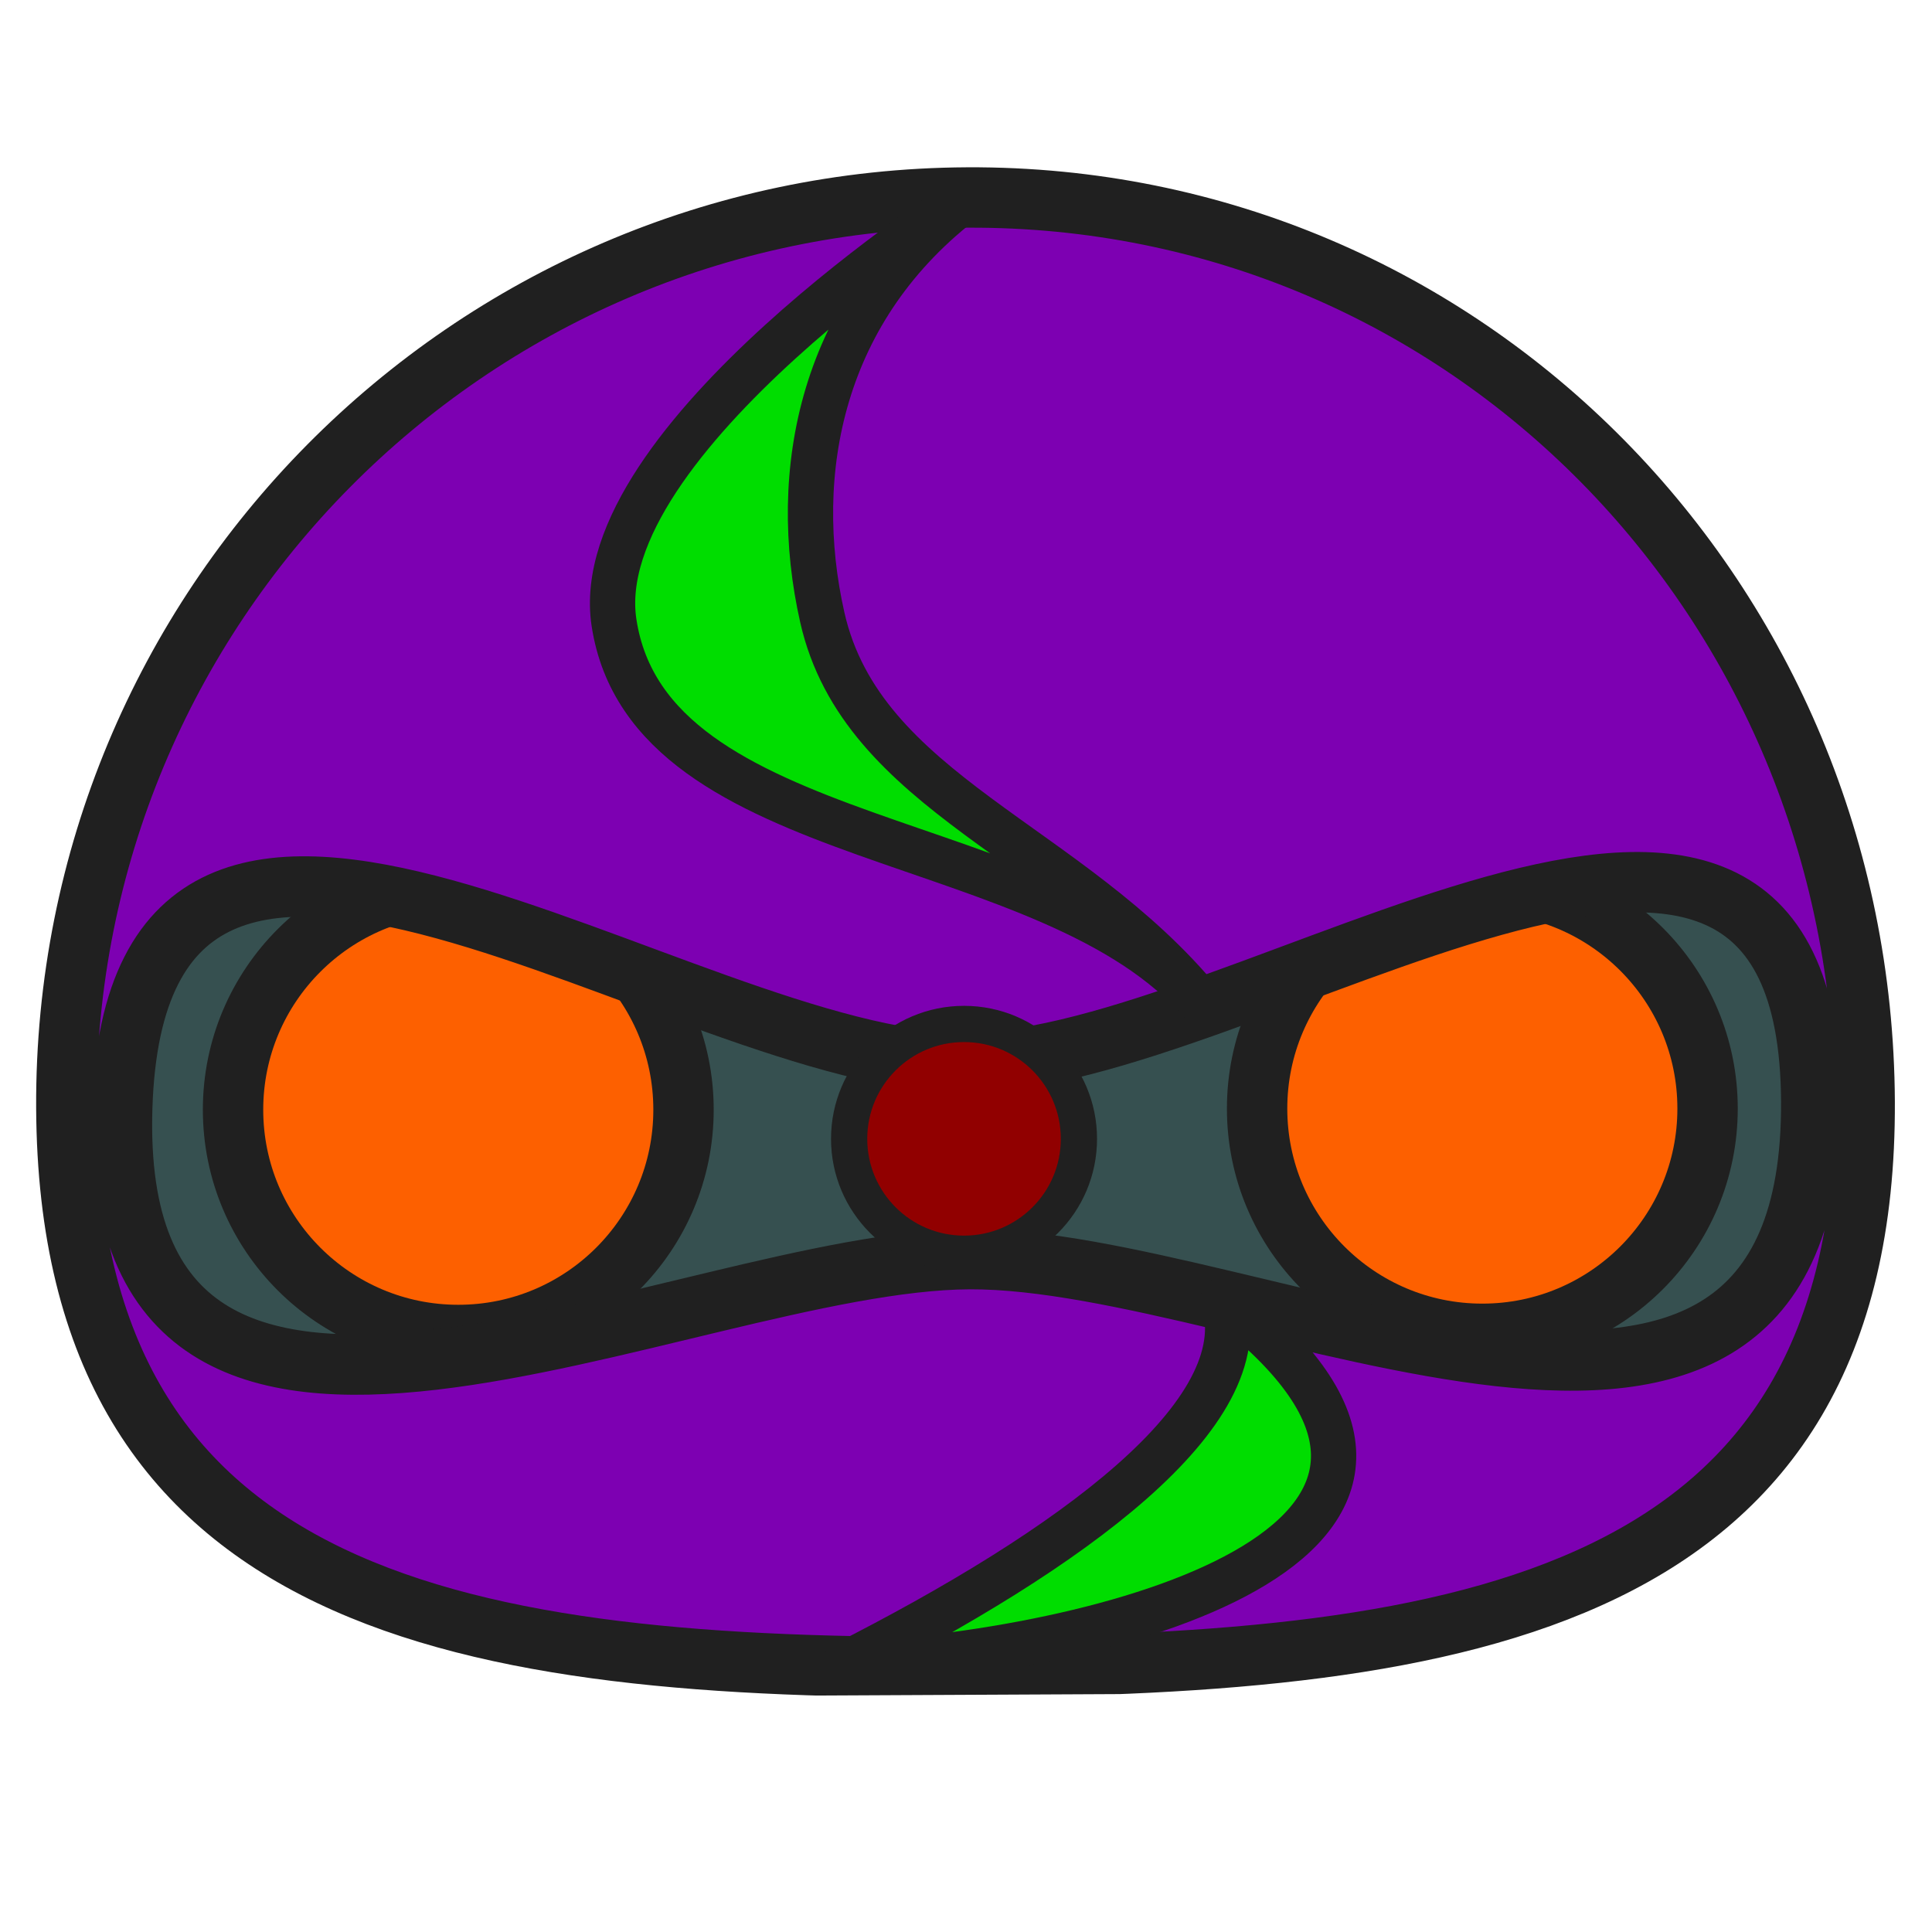
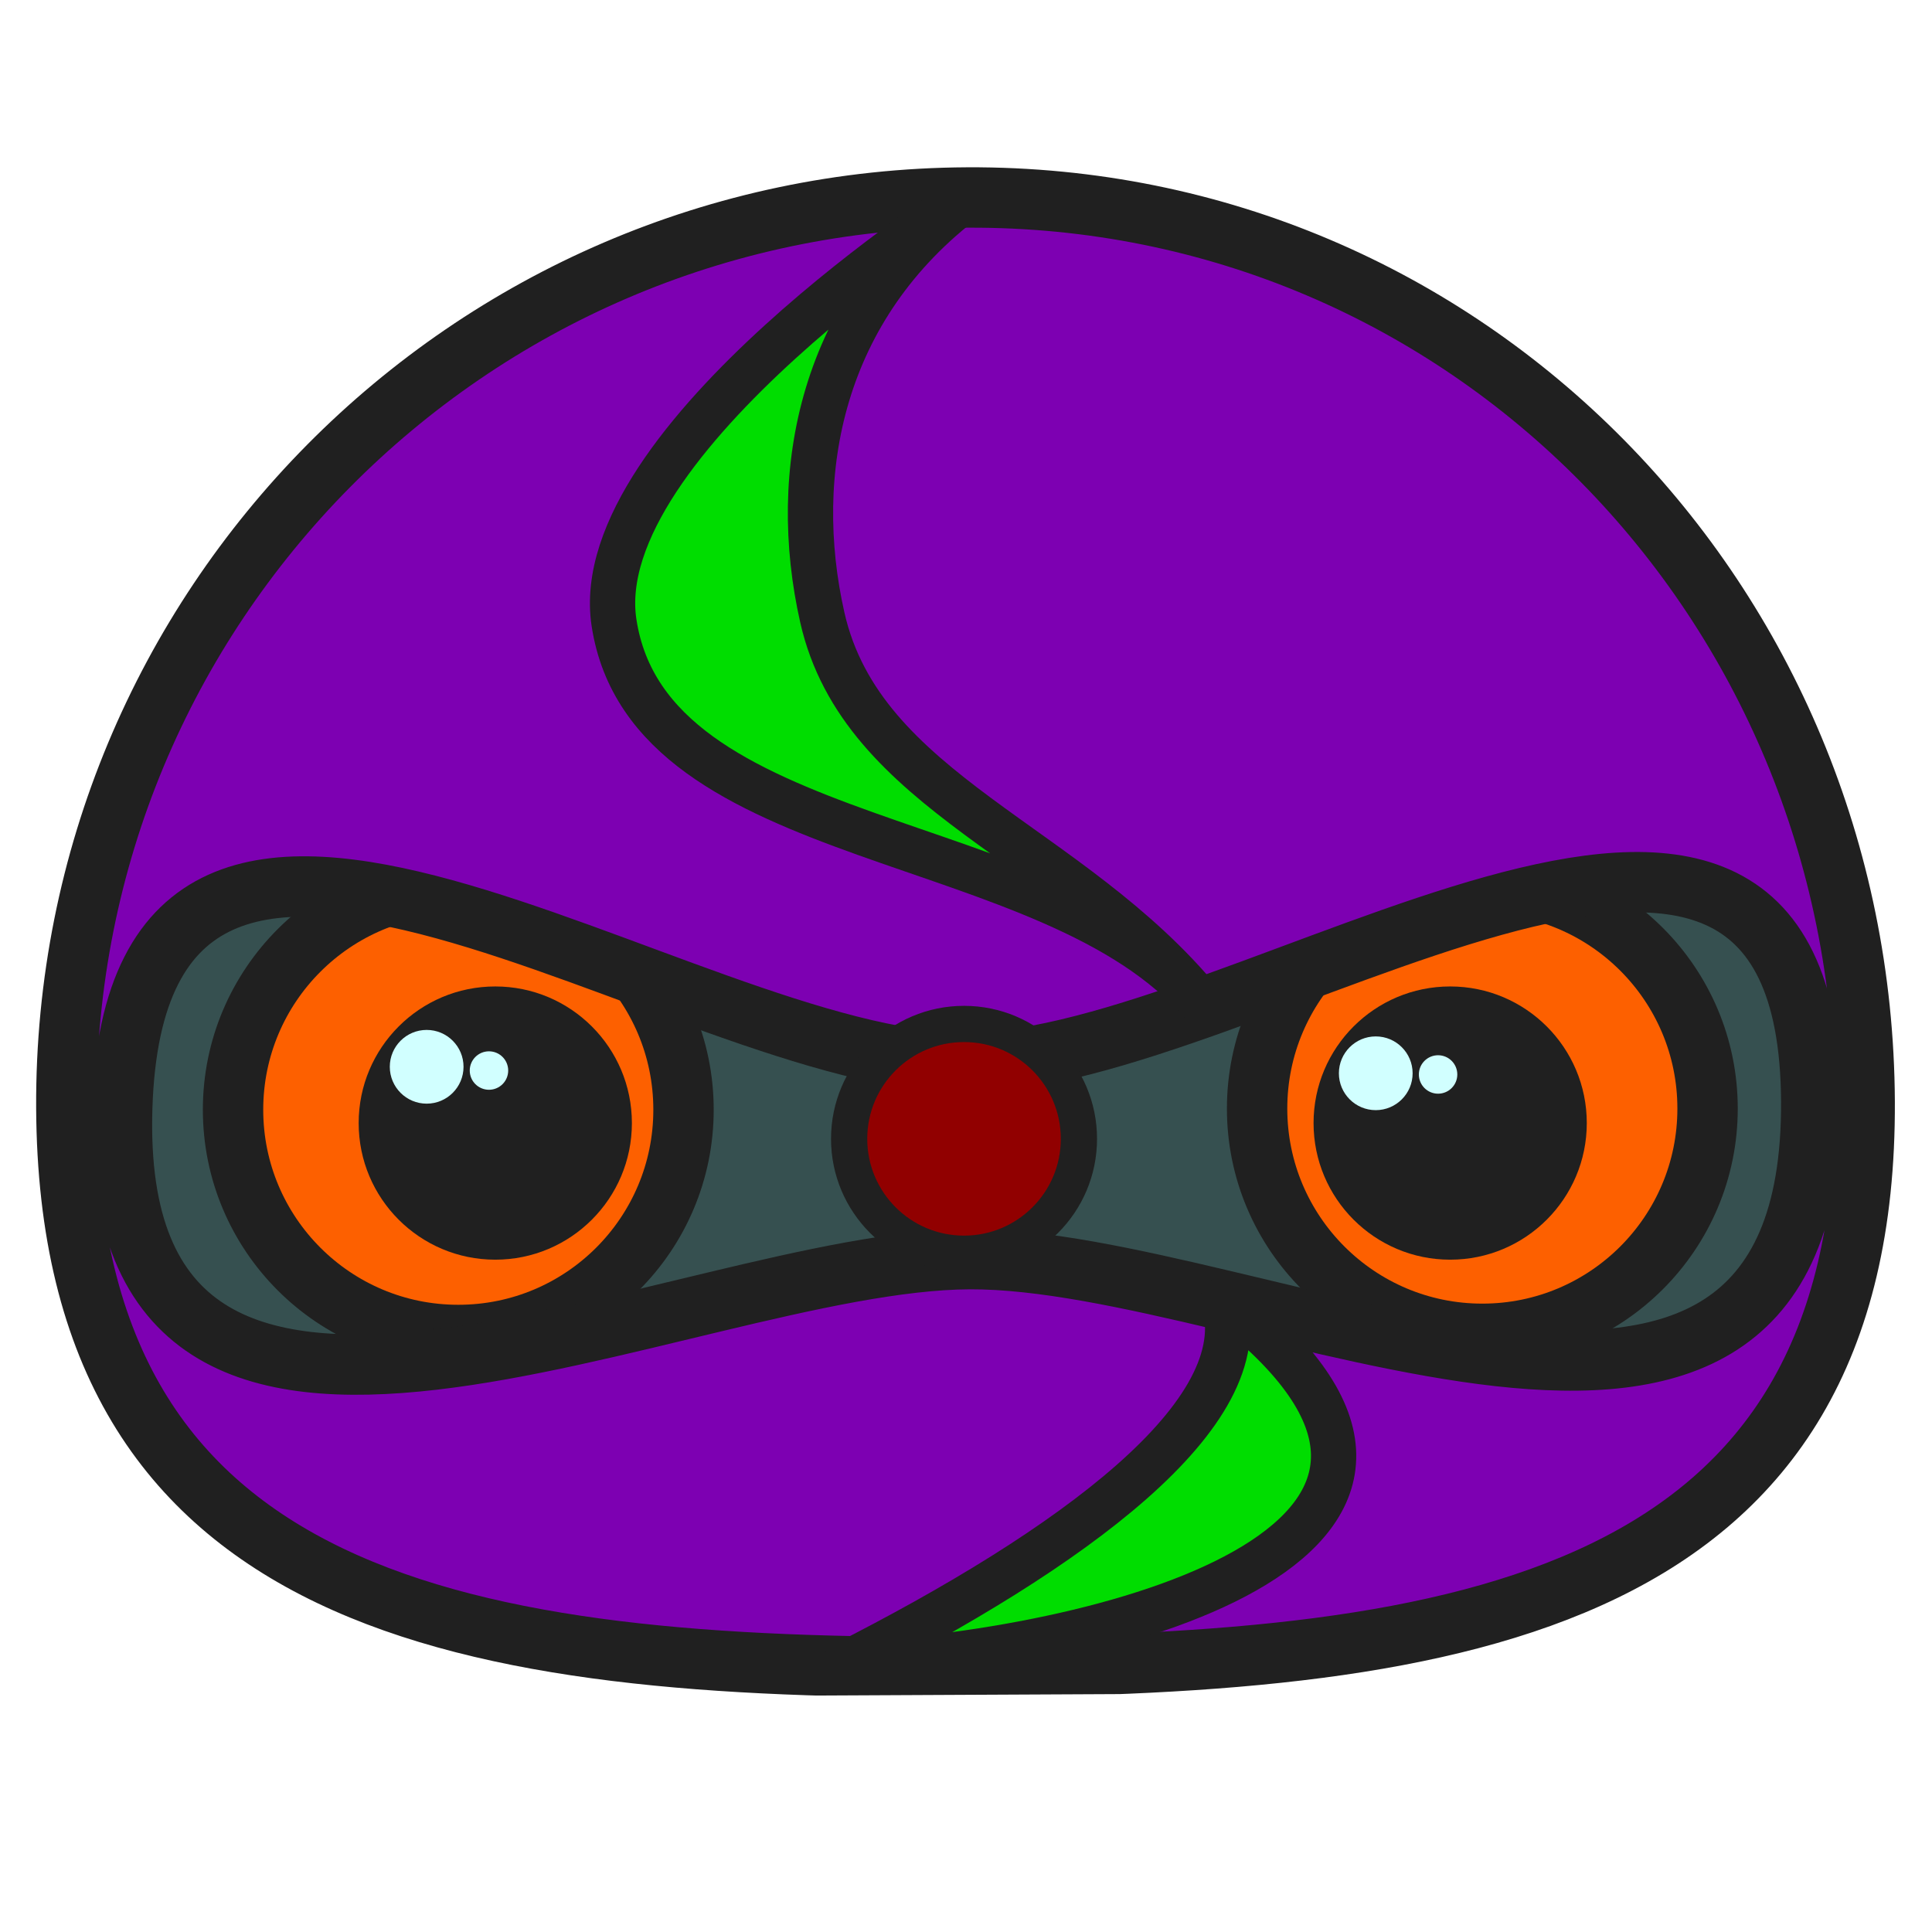
<svg xmlns="http://www.w3.org/2000/svg" width="512" height="512" viewBox="0 0 135.467 135.467" version="1.1" id="svg5">
  <defs id="defs2">
    <clipPath clipPathUnits="userSpaceOnUse" id="clipPath41619">
      <path id="path41621" style="fill:#ff0000;fill-opacity:1;fill-rule:nonzero;stroke:none;stroke-width:0.265" d="M 2.116,133.878 H 109.193 V 2.645 H 24.646 c -0.04,0.524 -0.064,1.05 -0.101,1.575 -1.616,5.63 -0.609,3.009 -3.674,9.124 -0.947,1.889 -1.871,3.789 -2.876,5.648 -0.781,1.444 -1.581,2.881 -2.478,4.256 -0.363,0.556 -0.639,1.386 -1.289,1.518 -0.631,0.128 -1.133,-0.609 -1.7,-0.914 0.011,-0.185 0.196,-1.872 0.008,-2.373 -0.052,-0.14 -0.03,0.297 -0.033,0.446 -0.001,0.066 0.056,0.143 0.02,0.198 -0.065,0.1 -0.862,0.888 -0.955,0.982 C 10.011,22.982 9.963,23.101 8.324,22.289 7.844,22.05 7.439,21.682 6.989,21.39 6.692,21.197 6.333,21.086 6.084,20.835 5.939,20.688 5.935,20.45 5.865,20.256 c -0.036,-0.1 -0.07,-0.201 -0.104,-0.301 -1.003,2.139 0.099,-1.822 -1.169,3.379 -0.505,1.056 -1.088,2.077 -1.516,3.167 -0.425,1.084 -0.725,1.867 -0.96,2.496 z m 0,-110.018 c 0.116,-0.393 0.227,-0.788 0.341,-1.182 0.361,-0.913 0.722,-1.826 1.083,-2.738 0.585,-1.106 1.265,-2.167 1.757,-3.317 -0.043,-0.847 -0.062,-1.32 -0.07,-1.623 -0.523,0.563 -1.027,1.139 -1.454,1.693 -0.778,1.011 -1.11,1.8 -1.657,2.916 z m 0,-7.859 C 2.176,15.917 2.233,15.835 2.299,15.748 3.148,14.629 4.181,13.526 5.206,12.512 5.169,11.917 5.174,11.959 5.121,11.144 5.05,10.036 4.694,8.929 4.826,7.826 4.925,7.001 5.53,6.316 5.794,5.528 5.962,5.027 6.01,4.494 6.118,3.976 6.203,3.745 6.235,3.647 6.299,3.477 4.602,5.789 3.312,8.357 2.116,10.963 Z m 0,-9.044 C 2.897,5.462 3.752,4.009 4.738,2.645 H 2.116 Z m 3.155,7.994 c 0.04,0.347 0.094,0.903 0.138,1.387 0.01,-0.026 0.02,-0.051 0.029,-0.076 -0.01,-0.188 -0.068,-1.088 -0.087,-1.4 -0.028,0.03 -0.053,0.06 -0.081,0.089 z m 1.426,-3.839 c 1.46e-4,0.009 0.002,0.018 0.002,0.026 0.254,-0.223 0.444,-0.392 0.585,-0.515 C 7.392,10.39 7.499,10.157 7.642,9.946 7.82,9.684 8.064,9.474 8.269,9.233 8.44,9.032 8.604,8.826 8.77,8.622 8.794,8.514 8.817,8.407 8.844,8.3 8.912,8.026 8.925,7.732 9.047,7.477 9.163,7.233 9.376,7.048 9.54,6.834 9.969,6.8 9.579,6.309 9.76,6.153 9.866,6.062 10.015,6.037 10.148,5.996 c 0.034,-0.01 0.088,0.036 0.106,0.006 0.053,-0.085 0.031,-0.201 0.072,-0.292 0.059,-0.134 0.15,-0.253 0.225,-0.379 0.118,-0.18 0.205,-0.385 0.353,-0.542 0.108,-0.114 0.264,-0.169 0.397,-0.253 0.284,-0.18 0.557,-0.381 0.853,-0.541 0.259,-0.14 0.535,-0.252 0.806,-0.369 0.095,-0.064 0.188,-0.127 0.267,-0.2 0.063,-0.058 0.094,-0.143 0.144,-0.213 0.191,-0.266 0.296,-0.398 0.434,-0.568 H 8.102 C 8.036,2.818 7.975,2.993 7.932,3.174 7.829,3.609 7.867,4.067 7.835,4.514 6.979,6.312 7.251,5.407 6.993,7.892 6.882,8.964 6.679,10.034 6.697,11.112 Z m 0.357,6.015 c 0.002,0.151 0.009,0.301 0.025,0.452 0.06,0.538 0.327,1.033 0.49,1.55 -0.352,0.24 0.101,0.564 0.311,0.776 0.337,0.34 0.662,0.708 1.071,0.957 0.41,0.249 0.898,0.341 1.347,0.511 0.143,0.089 0.287,0.178 0.43,0.267 0.716,-0.882 -0.165,0.028 1.237,-0.612 0.453,-0.207 0.774,-0.857 1.268,-0.792 0.426,0.056 0.526,0.684 0.74,1.057 0.128,0.223 0.222,0.385 0.301,0.525 0.718,-1.197 1.354,-2.444 1.981,-3.691 0.931,-1.853 1.758,-3.757 2.647,-5.63 3.052,-6.431 1.72,-3.087 3.706,-8.687 0.107,-0.387 0.214,-0.775 0.321,-1.162 h -6.02 c -0.702,0.561 -1.413,1.105 -2.08,1.548 -0.189,0.24 -0.386,0.473 -0.612,0.677 -0.235,0.213 -0.438,0.262 -0.684,0.449 -0.159,0.12 -0.303,0.258 -0.455,0.387 -0.14,0.128 -0.288,0.247 -0.419,0.384 -0.306,0.319 -0.519,0.678 -0.761,1.05 -0.49,0.754 -0.926,1.545 -1.494,2.244 -0.129,0.294 -0.266,0.585 -0.434,0.857 -0.217,0.353 -0.536,0.634 -0.761,0.981 -0.214,0.331 -0.224,0.908 -0.487,1.15 -0.272,0.576 -0.734,1.059 -0.961,1.655 -0.325,0.852 -0.444,1.771 -0.699,2.646 -0.006,0.151 -0.01,0.302 -0.009,0.453 z m 1.509,-5.318 c 0.023,0.008 0.046,0.016 0.069,0.025 -0.017,-0.015 -0.034,-0.029 -0.051,-0.043 -0.005,0.005 -0.012,0.013 -0.018,0.019 z m 0.234,0.173 c 0.001,0.005 0.003,0.009 0.004,0.013 0.02,0.015 0.04,0.03 0.061,0.044 -0.02,-0.02 -0.044,-0.038 -0.065,-0.058 z" />
    </clipPath>
  </defs>
  <g id="layer1" style="display:inline">
    <g id="path4863" style="fill:#ff8114;fill-opacity:1;stroke:#ff5112;stroke-width:4.233;stroke-miterlimit:4;stroke-dasharray:none;stroke-opacity:1" transform="rotate(89.72435,63.36348,73.01374)">
-       <path style="fill:#365050;fill-opacity:1;fill-rule:evenodd;stroke:#365050;stroke-width:7.485;stroke-linecap:round;stroke-linejoin:round;stroke-opacity:1;stroke-miterlimit:4;stroke-dasharray:none" d="m 432.947,242.116 c -23.597,0.75 -46.029,9.187 -68.077,16.864 -28.727,10.05 -56.905,22.222 -86.806,28.457 -14.578,3.109 -29.733,3.223 -44.31,0.053 -33.298,-6.994 -64.504,-21.016 -96.676,-31.706 -20.939,-6.803 -42.698,-14.614 -65.074,-11.874 -10.89,1.107 -20.722,8.366 -25.085,18.387 -7.02,15.698 -6.801,33.472 -5.348,50.272 1.674,13.198 7.651,26.955 19.786,33.638 11.548,6.784 25.321,7.29 38.35,6.754 23.918,-0.453 47.204,-6.661 70.412,-11.857 24.074,-5.451 47.997,-12.142 72.604,-14.747 19.725,-2.045 39.555,0.497 58.826,4.726 33.572,6.837 66.57,16.965 100.739,20.549 16.358,1.238 34.17,1.468 48.654,-7.374 13.168,-8.184 18.927,-24.161 20.098,-38.967 0.831,-16.078 1.481,-33.315 -6.398,-47.926 -4.874,-9.275 -15.082,-14.419 -25.275,-15.004 -2.134,-0.2 -4.28,-0.265 -6.423,-0.245 z" id="path1405" transform="matrix(0.00127291,-0.2645803,0.2645803,0.00127291,-9.954259,136.0252)" />
-       <circle style="display:inline;fill:#fd6000;fill-opacity:1;fill-rule:evenodd;stroke:#202020;stroke-width:4.233;stroke-linecap:round;stroke-linejoin:round;stroke-miterlimit:4;stroke-dasharray:none;stroke-opacity:1;paint-order:fill markers stroke" id="path31094-19-8" cx="-32.134" cy="68.431" transform="rotate(-89.72435)" r="15.793" />
-       <circle style="display:inline;fill:#fd6000;fill-opacity:1;fill-rule:evenodd;stroke:#202020;stroke-width:4.233;stroke-linecap:round;stroke-linejoin:round;stroke-miterlimit:4;stroke-dasharray:none;stroke-opacity:1;paint-order:fill markers stroke" id="path31094-19" cx="-103.938" cy="68.512" transform="rotate(-89.72435)" r="15.793" />
+       <path style="fill:#365050;fill-opacity:1;fill-rule:evenodd;stroke:#365050;stroke-width:7.485;stroke-linecap:round;stroke-linejoin:round;stroke-miterlimit:4;stroke-dasharray:none;stroke-opacity:1" d="m 432.947,242.116 c -23.597,0.75 -46.029,9.187 -68.077,16.864 -28.727,10.05 -56.905,22.222 -86.806,28.457 -14.578,3.109 -29.733,3.223 -44.31,0.053 -33.298,-6.994 -64.504,-21.016 -96.676,-31.706 -20.939,-6.803 -42.698,-14.614 -65.074,-11.874 -10.89,1.107 -20.722,8.366 -25.085,18.387 -7.02,15.698 -6.801,33.472 -5.348,50.272 1.674,13.198 7.651,26.955 19.786,33.638 11.548,6.784 25.321,7.29 38.35,6.754 23.918,-0.453 47.204,-6.661 70.412,-11.857 24.074,-5.451 47.997,-12.142 72.604,-14.747 19.725,-2.045 39.555,0.497 58.826,4.726 33.572,6.837 66.57,16.965 100.739,20.549 16.358,1.238 34.17,1.468 48.654,-7.374 13.168,-8.184 18.927,-24.161 20.098,-38.967 0.831,-16.078 1.481,-33.315 -6.398,-47.926 -4.874,-9.275 -15.082,-14.419 -25.275,-15.004 -2.134,-0.2 -4.28,-0.265 -6.423,-0.245 z" id="path1405" transform="matrix(0.00127291,-0.2645803,0.2645803,0.00127291,-9.954259,136.0252)" />
+       <g id="g2043">
+         <circle style="display:inline;fill:#fd6000;fill-opacity:1;fill-rule:evenodd;stroke:#202020;stroke-width:4.233;stroke-linecap:round;stroke-linejoin:round;stroke-miterlimit:4;stroke-dasharray:none;stroke-opacity:1;paint-order:fill markers stroke" id="path31094-19" cx="-103.938" cy="68.512" transform="rotate(-89.72435)" r="15.793" />
+         <circle style="display:inline;fill:#202020;fill-opacity:1;fill-rule:evenodd;stroke:none;stroke-width:4.877;stroke-linecap:round;stroke-linejoin:round;stroke-miterlimit:4;stroke-dasharray:none;stroke-opacity:1" id="path854-9" cx="-101.344" cy="69.447" r="9.579" transform="rotate(-89.72435)" />
+         <circle style="display:inline;fill:#d1ffff;fill-opacity:1;fill-rule:evenodd;stroke:none;stroke-width:0.686;stroke-linecap:round;stroke-linejoin:round;stroke-miterlimit:4;stroke-dasharray:none;stroke-opacity:1" id="path854-9-4-0" cx="-101.786" cy="65.764" transform="rotate(-89.72435)" r="1.348" />
+         <circle style="display:inline;fill:#d1ffff;fill-opacity:1;fill-rule:evenodd;stroke:none;stroke-width:1.316;stroke-linecap:round;stroke-linejoin:round;stroke-miterlimit:4;stroke-dasharray:none;stroke-opacity:1" id="path854-9-4" cx="-106.155" cy="65.501" transform="rotate(-89.72435)" r="2.585" />
+       </g>
+       <g id="g2036">
+         <ellipse style="display:inline;fill:#fd6000;fill-opacity:1;fill-rule:evenodd;stroke:#202020;stroke-width:4.233;stroke-linecap:round;stroke-linejoin:round;stroke-miterlimit:4;stroke-dasharray:none;stroke-opacity:1;paint-order:fill markers stroke" id="path31094-19-8" cx="-32.134" cy="68.431" transform="rotate(-89.72435)" rx="15.793" ry="15.793" />
+         <circle style="fill:#202020;fill-opacity:1;fill-rule:evenodd;stroke:none;stroke-width:4.877;stroke-linecap:round;stroke-linejoin:round" id="path854" cx="-34.389" cy="69.447" r="9.579" transform="rotate(-89.72435)" />
+         <circle style="display:inline;fill:#d1ffff;fill-opacity:1;fill-rule:evenodd;stroke:none;stroke-width:1.316;stroke-linecap:round;stroke-linejoin:round;stroke-miterlimit:4;stroke-dasharray:none;stroke-opacity:1" id="path854-9-4-5" cx="-39.607" cy="65.956" transform="rotate(-89.72435)" r="2.585" />
+         <circle style="display:inline;fill:#d1ffff;fill-opacity:1;fill-rule:evenodd;stroke:none;stroke-width:0.686;stroke-linecap:round;stroke-linejoin:round;stroke-miterlimit:4;stroke-dasharray:none;stroke-opacity:1" id="path854-9-4-0-0" cx="-35.237" cy="66.039" transform="rotate(-89.72435)" r="1.348" />
+       </g>
      <path style="color:#000000;display:inline;mix-blend-mode:normal;fill:#7d00b2;fill-opacity:1;fill-rule:evenodd;stroke:#202020;stroke-width:4.233;stroke-linecap:round;stroke-linejoin:round;stroke-miterlimit:4;stroke-dasharray:none;stroke-opacity:1;paint-order:normal" d="m 4.233,68.262 c 0,35.047 28.453,63.5 63.5,63.5 35.047,0 39.514,-27.927 39.514,-62.974 0,-35.047 -4.297,-63.15 -39.343,-63.15 -35.047,0 -63.671,27.577 -63.671,62.624 z M 64.895,68.632 C 64.924,48.857 34.978,9.386 67.904,9.386 100.831,9.386 78.67,48.373 78.652,68.444 78.634,88.514 100.637,129.046 67.733,127.84 34.78,126.632 64.867,88.408 64.895,68.632 Z" clip-path="url(#clipPath41619)" id="path8825" transform="matrix(1.000263,2.3058137e-6,2.3058159e-6,0.9997836,-0.01482406,0.01462928)" />
      <circle style="display:inline;fill:#910000;fill-opacity:1;fill-rule:evenodd;stroke:#202020;stroke-width:2.54;stroke-linecap:round;stroke-linejoin:round;stroke-miterlimit:4;stroke-dasharray:none;stroke-opacity:1;paint-order:fill markers stroke" id="path31094-19-8-8" cx="-68.476" cy="70.553" transform="rotate(-89.72435)" r="8.056" />
      <path id="path9220" style="fill:#00dd00;fill-opacity:1;stroke:#202020;stroke-width:12;stroke-linecap:round;stroke-linejoin:round;stroke-miterlimit:4;stroke-dasharray:none;stroke-opacity:1;paint-order:normal" d="m 256.369,52.336 c 0,0 -100.994,64.386 -93.65,112.666 9.313,61.223 116.179,54.122 155.867,101.096 -34.988,-42.801 -90.147,-55.805 -100.678,-102.532 -8.626,-38.27 -0.504,-82.039 38.462,-111.229 z m 67.846,292.129 c 9.359,30.165 -40.614,66.256 -100.842,96.814 74.748,-3.884 182.494,-34.374 100.842,-96.814 z" transform="matrix(0.00127291,-0.2645803,0.2645803,0.00127291,-9.954259,136.0252)" />
    </g>
  </g>
</svg>
